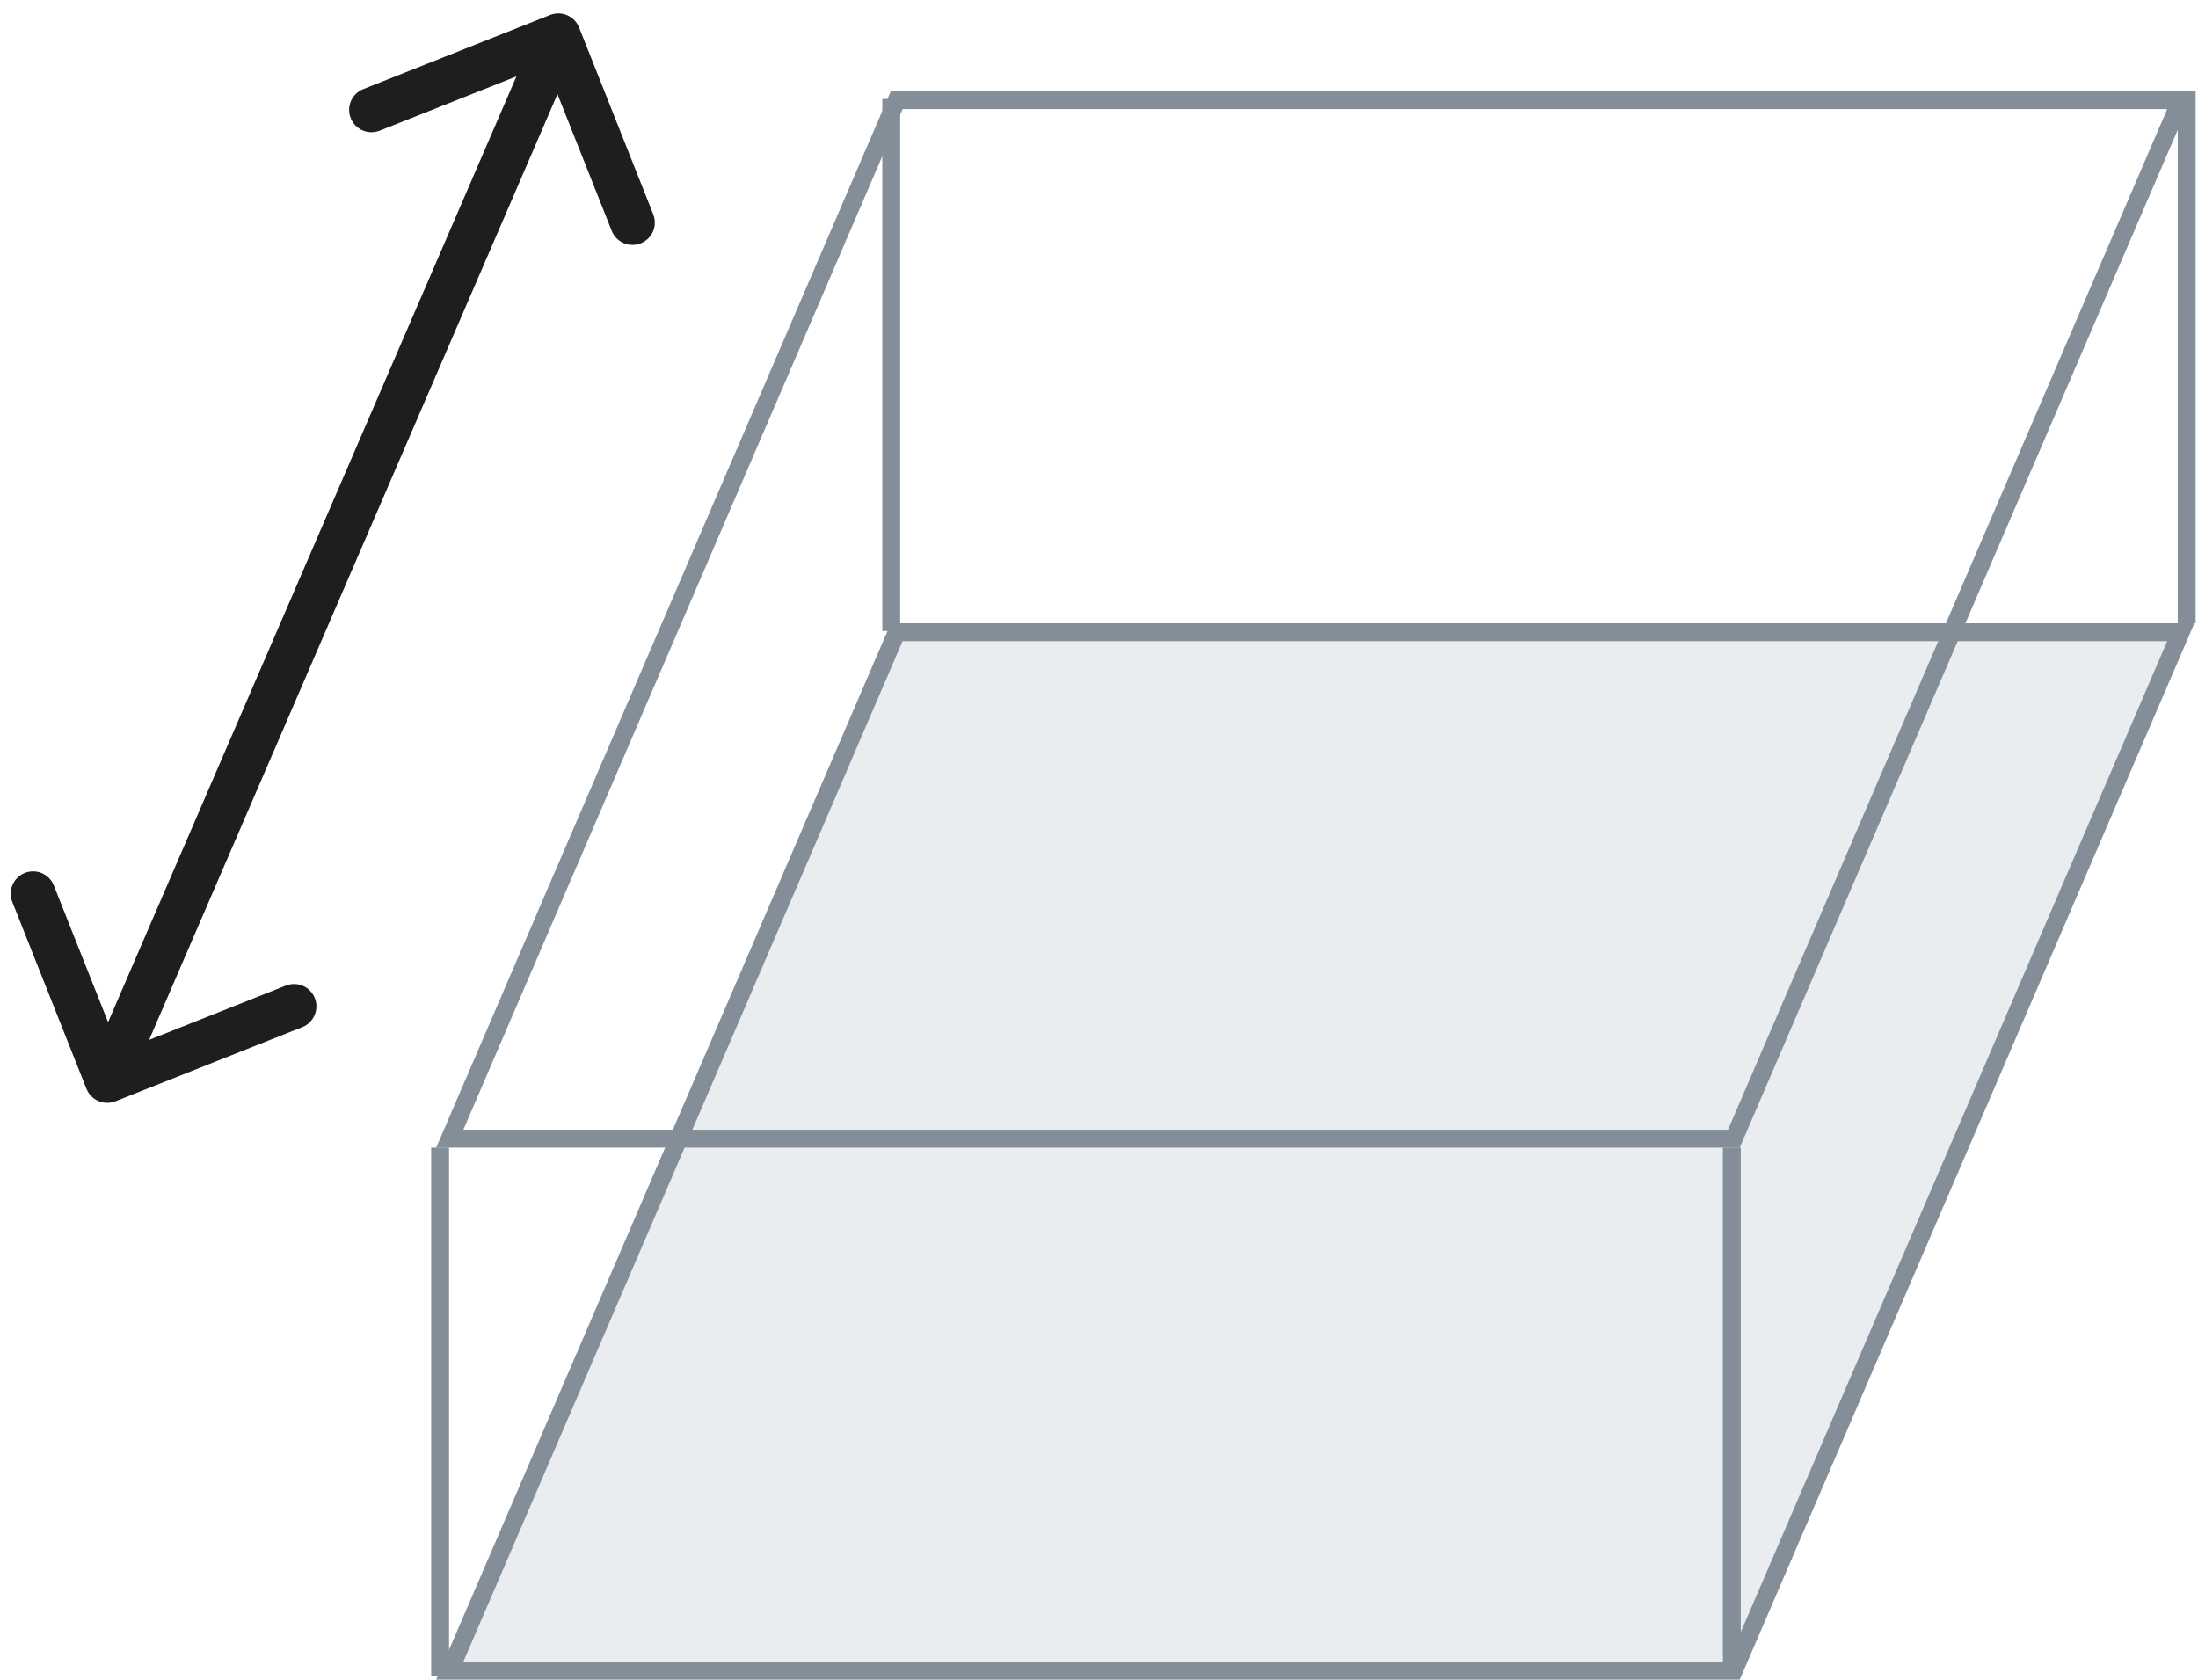
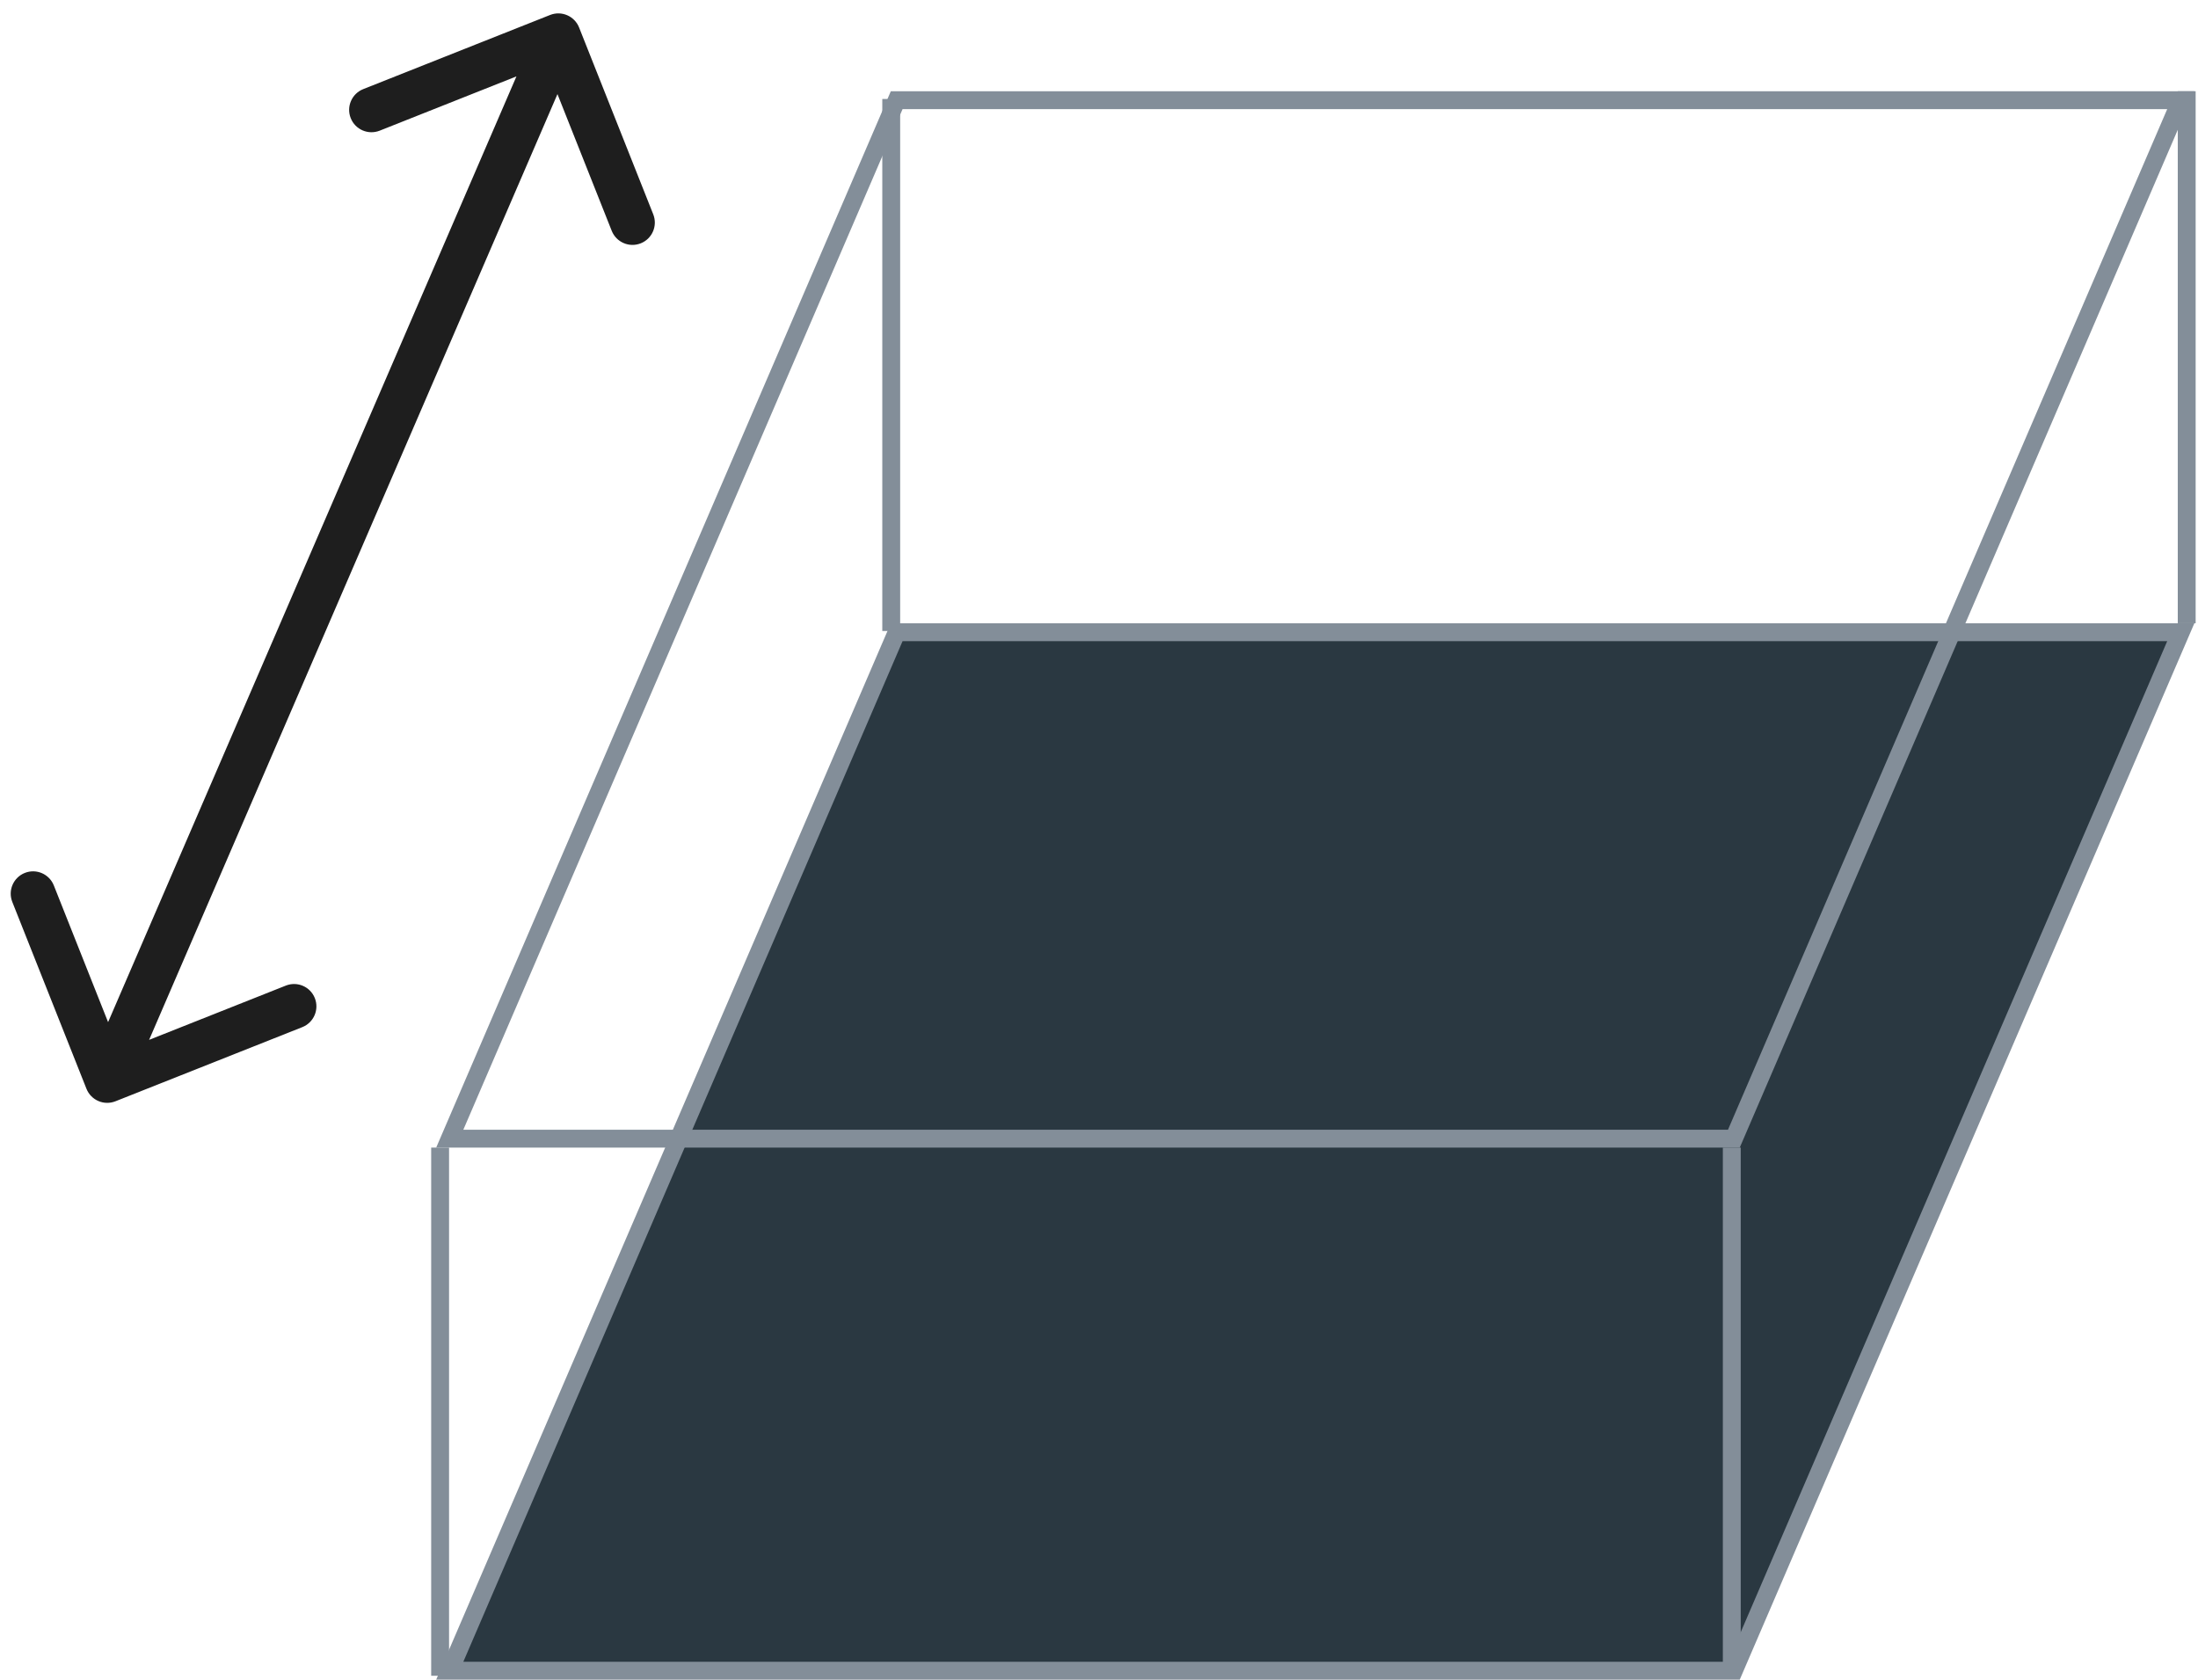
<svg xmlns="http://www.w3.org/2000/svg" width="123" height="94" viewBox="0 0 123 94" fill="none">
  <path d="M122.368 5.106L122.368 34.881" stroke="#838E99" />
  <path d="M49.873 5.539L49.873 35.314" stroke="#838E99" />
-   <path d="M25.169 93.5L50.179 35.382H122.037L97.028 93.5H25.169Z" fill="#EAEDEF" stroke="#838E99" />
+   <path d="M25.169 93.5L50.179 35.382H122.037L97.028 93.5H25.169Z" fill="#2A3841" stroke="#838E99" />
  <path d="M24.629 64.225V93.784" stroke="#838E99" />
  <path d="M96.911 64.225V93.784" stroke="#838E99" />
  <path d="M25.169 63.724L50.179 5.606H122.037L97.028 63.724H25.169Z" stroke="#838E99" />
  <path d="M32.406 1.539C32.151 0.897 31.424 0.583 30.783 0.838L20.326 4.988C19.685 5.243 19.371 5.97 19.626 6.611C19.88 7.253 20.607 7.567 21.249 7.312L30.543 3.623L34.232 12.918C34.487 13.559 35.214 13.873 35.855 13.618C36.497 13.364 36.811 12.637 36.556 11.995L32.406 1.539ZM4.838 60.932C5.093 61.574 5.819 61.888 6.461 61.633L16.918 57.483C17.559 57.228 17.873 56.501 17.618 55.86C17.364 55.218 16.637 54.904 15.995 55.159L6.701 58.848L3.012 49.553C2.757 48.912 2.03 48.598 1.389 48.853C0.747 49.108 0.433 49.834 0.688 50.476L4.838 60.932ZM30.096 1.505L4.852 59.976L7.148 60.967L32.392 2.495L30.096 1.505Z" fill="#1E1E1E" />
</svg>
